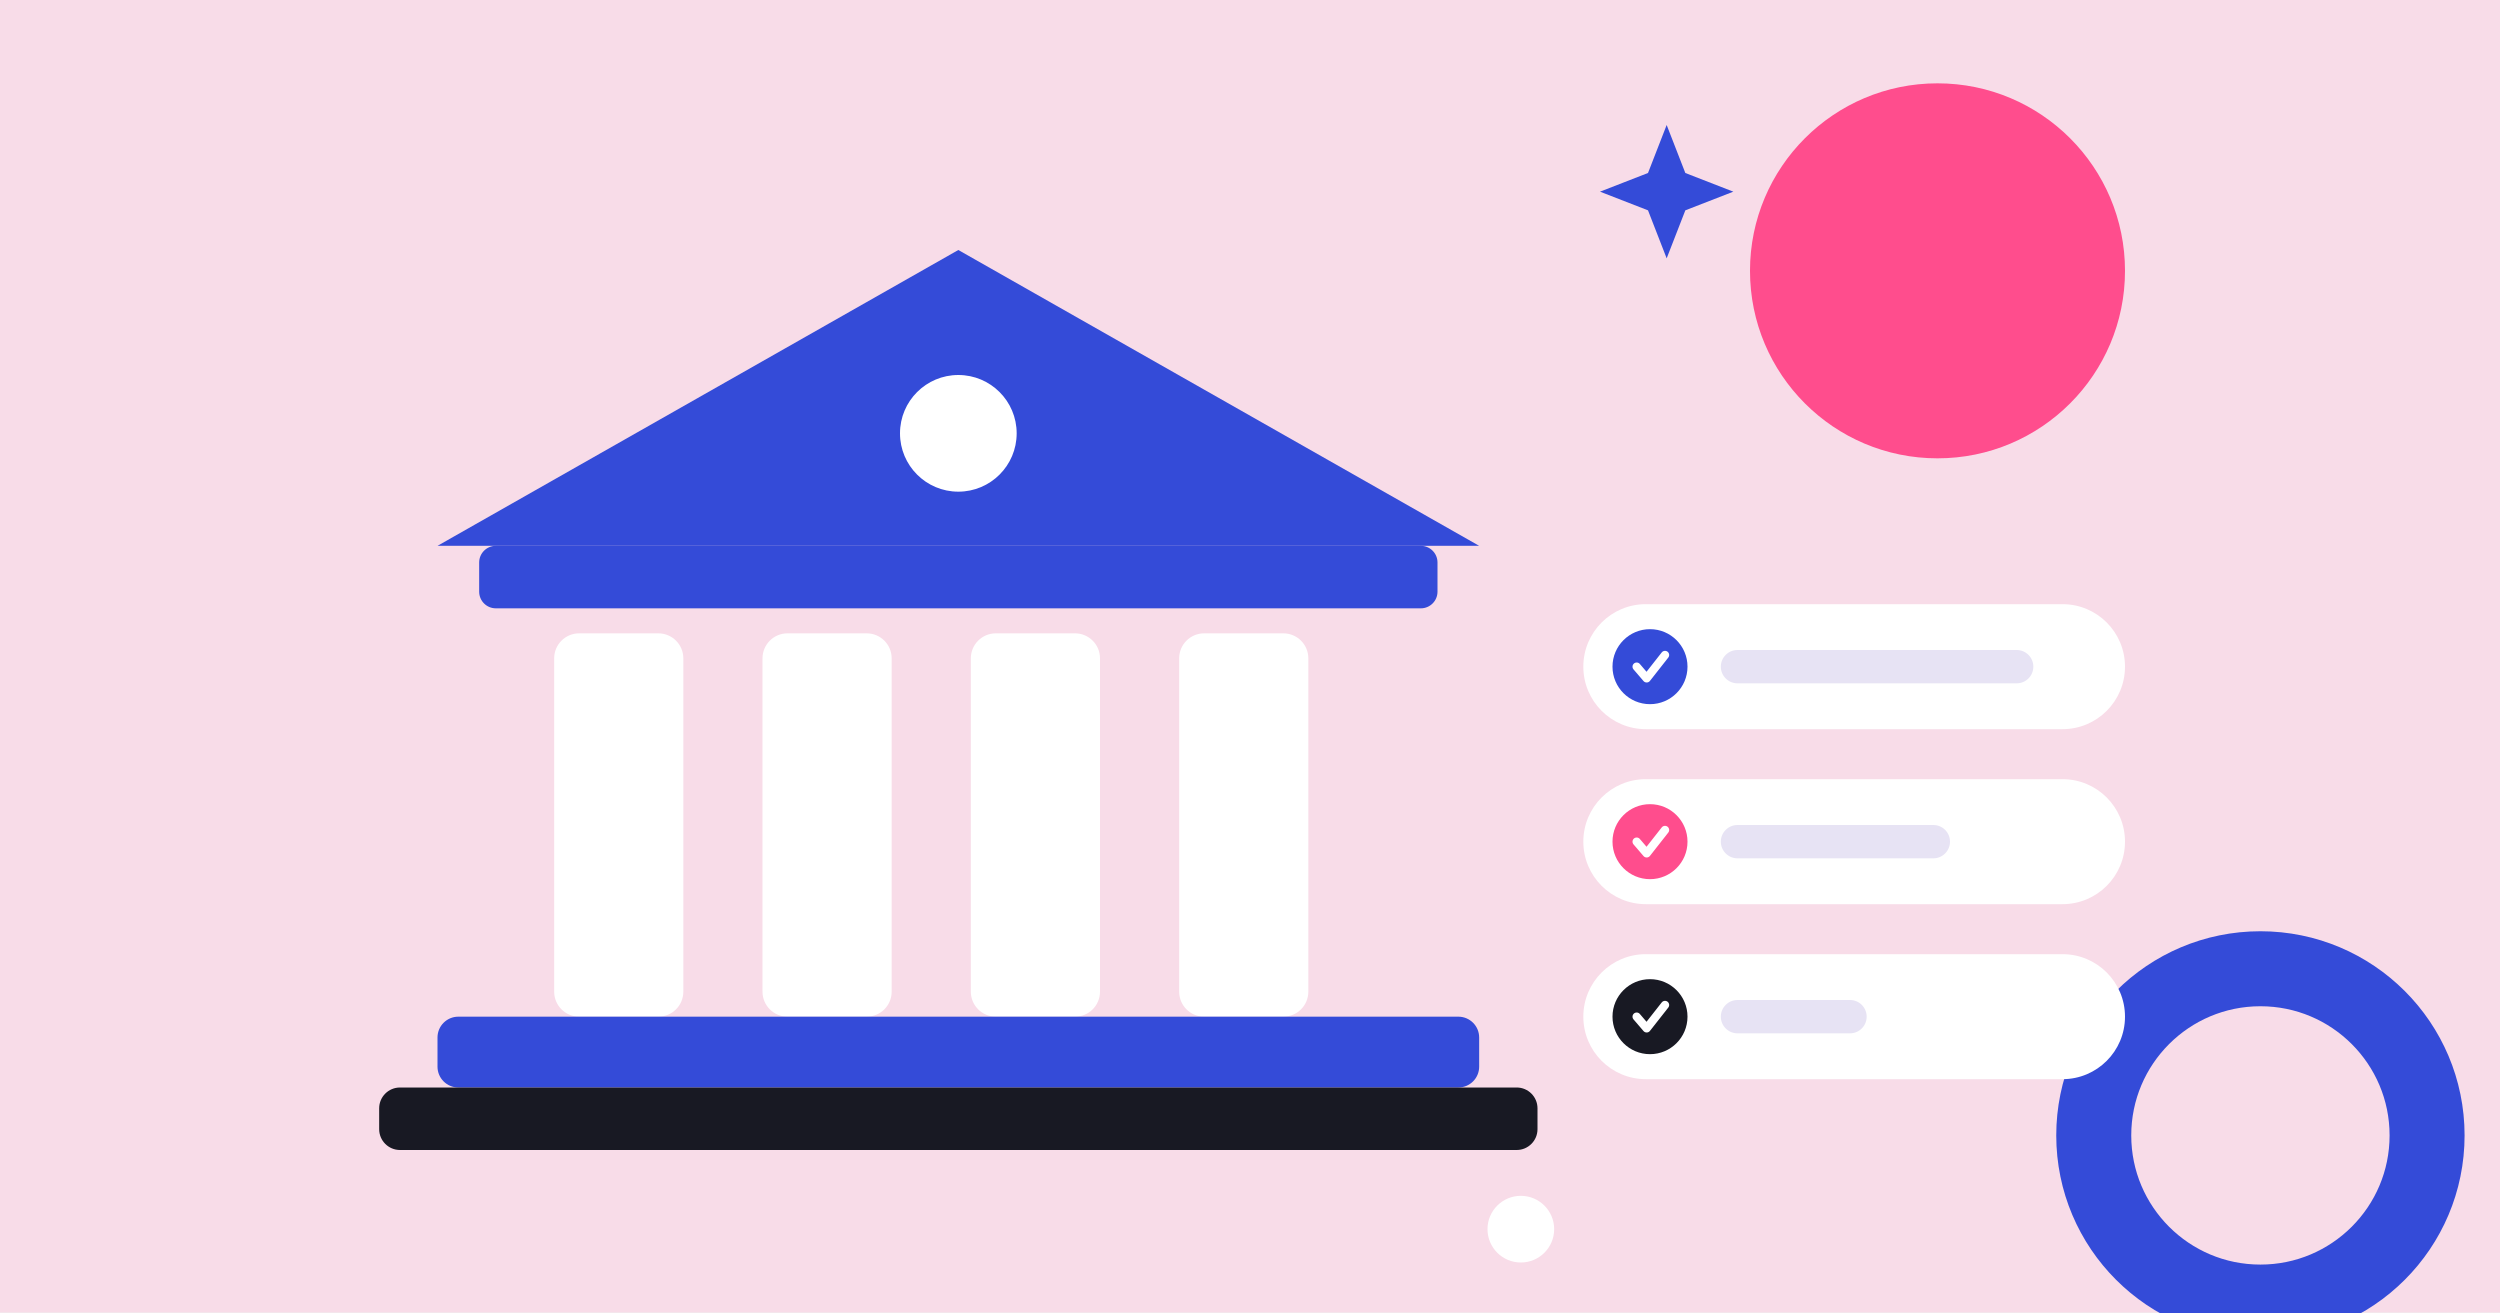
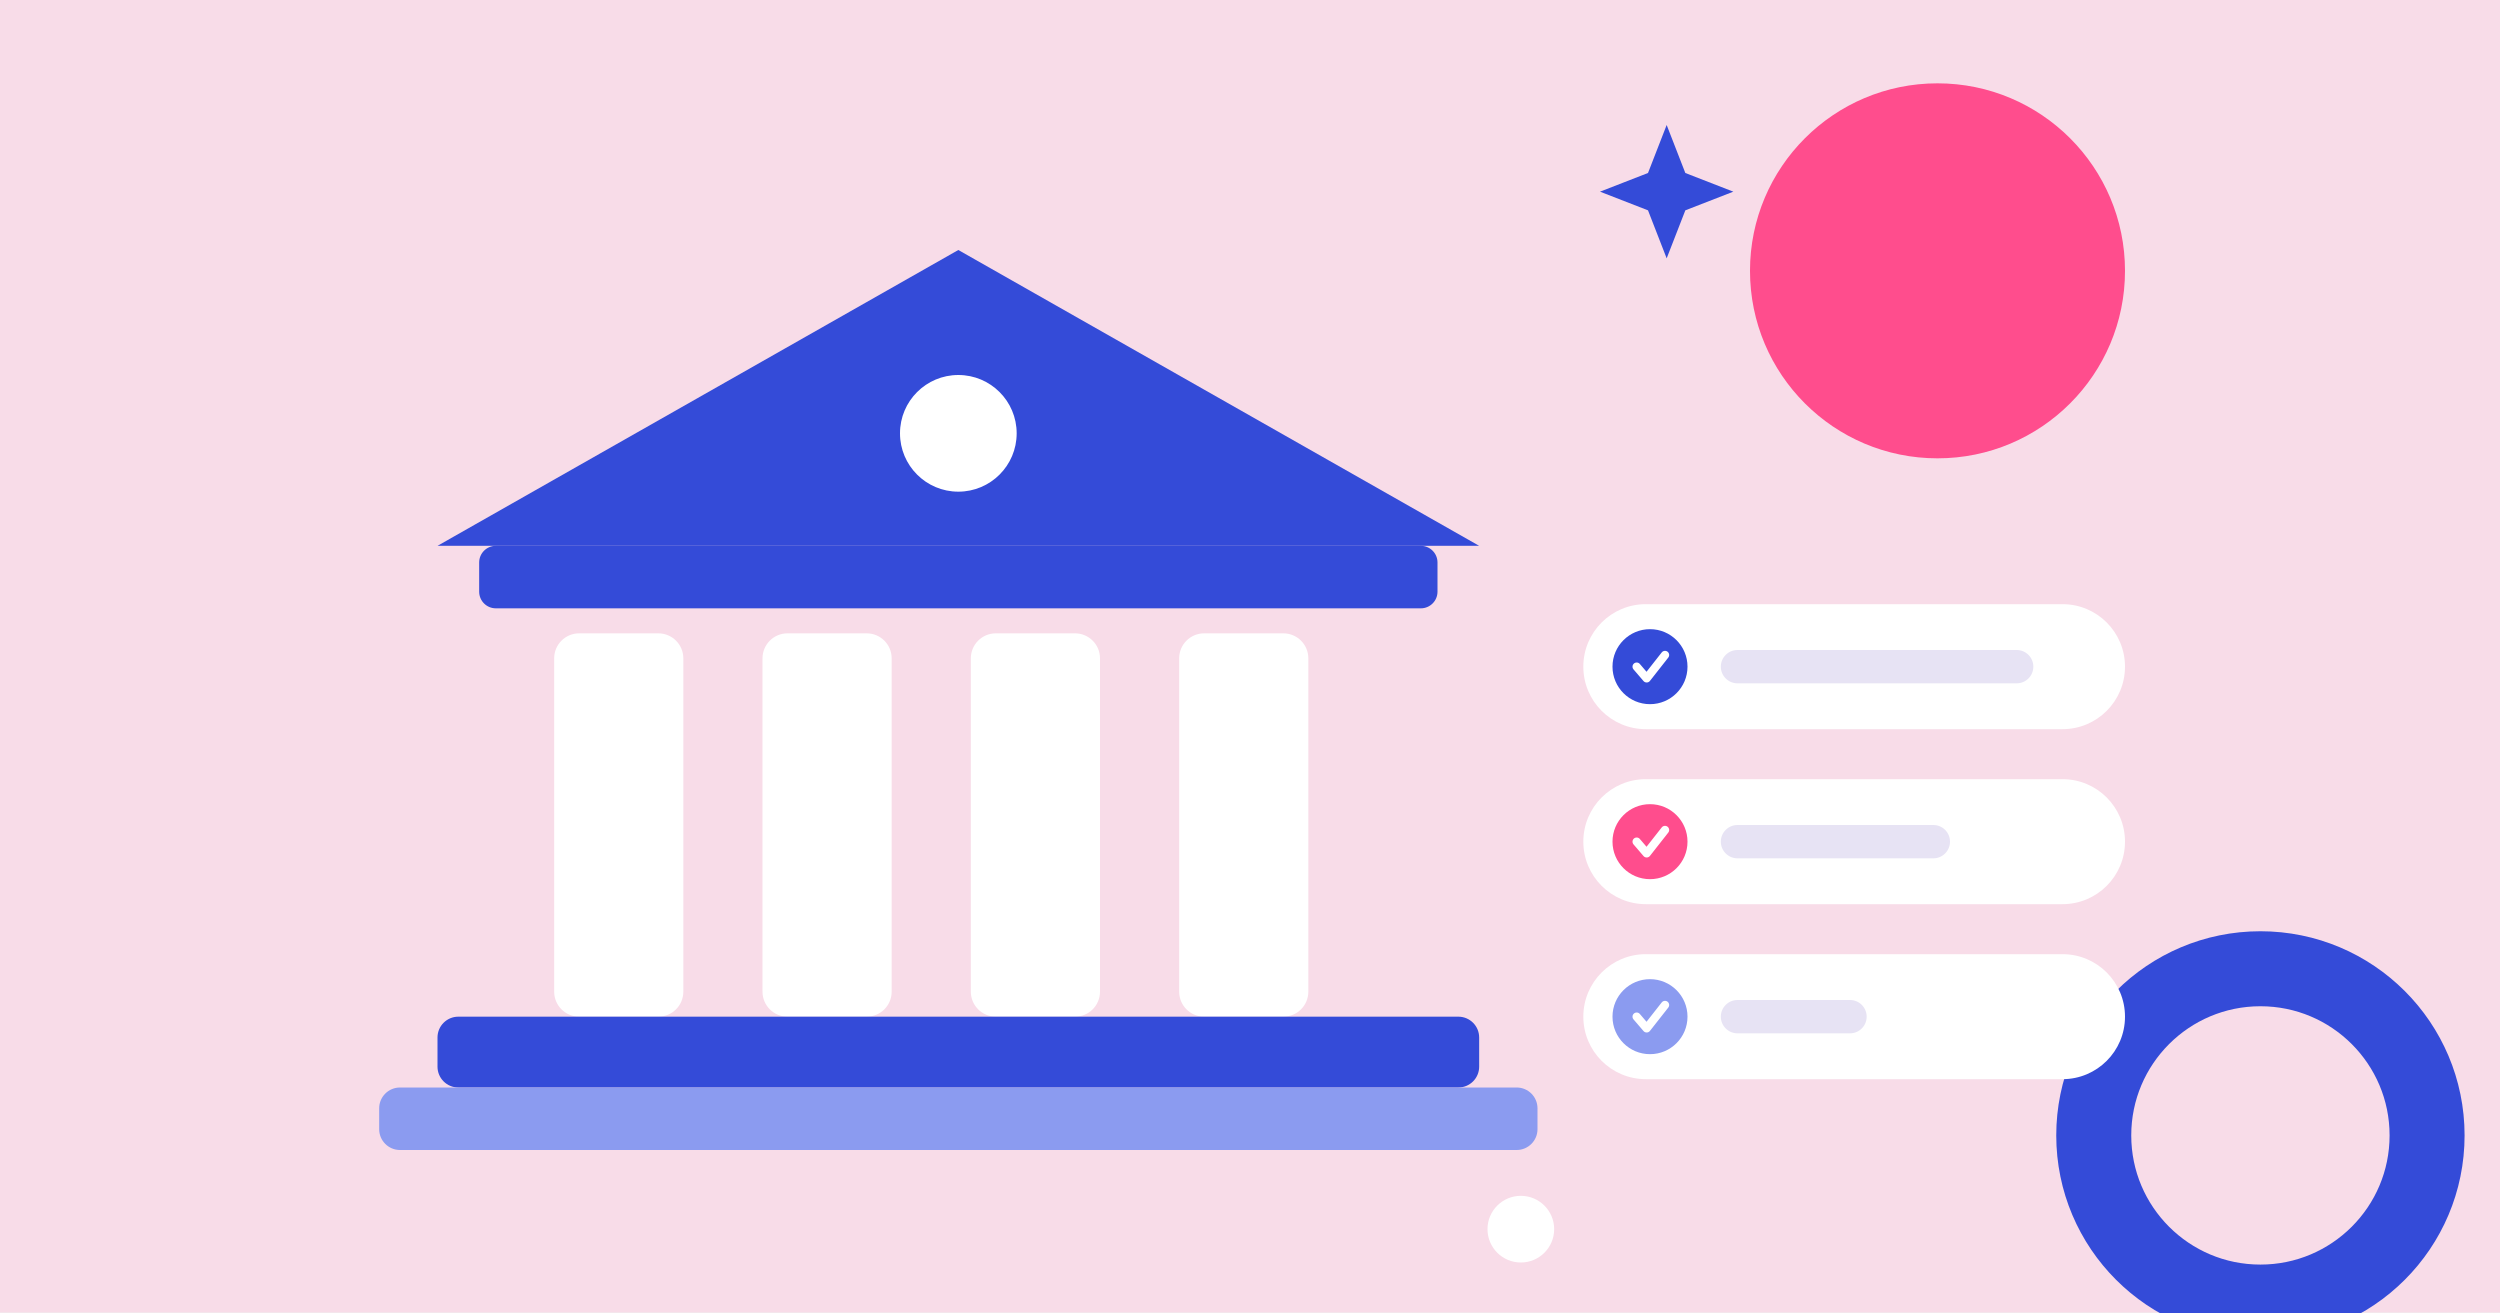
<svg xmlns="http://www.w3.org/2000/svg" viewBox="0 0 1200 630" width="1200" height="630" aria-hidden="true">
  <rect width="1200" height="630" fill="#f8dce8" />
  <circle cx="930" cy="130" r="90" fill="#ff4d8d" />
  <circle cx="1085" cy="545" r="80" fill="none" stroke="#344bd8" stroke-width="36" />
  <circle cx="730" cy="590" r="16" fill="#ffffff" />
  <polygon points="800,60 808.96,83.04 832,92 808.96,100.96 800,124 791.04,100.96 768,92 791.04,83.04" fill="#344bd8" />
  <polygon points="210,262 460,120 710,262" fill="#344bd8" />
  <rect x="230" y="262" width="460" height="30" rx="8" fill="#344bd8" />
  <circle cx="460" cy="208" r="28" fill="#ffffff" />
  <rect x="266" y="304" width="62" height="184" rx="12" fill="#ffffff" />
  <rect x="366" y="304" width="62" height="184" rx="12" fill="#ffffff" />
  <rect x="466" y="304" width="62" height="184" rx="12" fill="#ffffff" />
  <rect x="566" y="304" width="62" height="184" rx="12" fill="#ffffff" />
  <rect x="210" y="488" width="500" height="34" rx="10" fill="#344bd8" />
-   <rect x="182" y="522" width="556" height="30" rx="10" fill="#181923" />
+   <rect x="182" y="522" width="556" height="30" rx="10" fill="#8b9bf0" />
  <rect x="760" y="290" width="260" height="60" rx="30" fill="#ffffff" />
  <circle cx="792" cy="320" r="18" fill="#344bd8" />
  <polyline points="785.6,320 790.4,325.6 799.2,314.4" fill="none" stroke="#ffffff" stroke-width="4" stroke-linecap="round" stroke-linejoin="round" />
  <rect x="826" y="312" width="150" height="16" rx="8" fill="#e7e3f4" />
  <rect x="760" y="374" width="260" height="60" rx="30" fill="#ffffff" />
  <circle cx="792" cy="404" r="18" fill="#ff4d8d" />
  <polyline points="785.6,404 790.4,409.6 799.2,398.4" fill="none" stroke="#ffffff" stroke-width="4" stroke-linecap="round" stroke-linejoin="round" />
  <rect x="826" y="396" width="110" height="16" rx="8" fill="#e7e3f4" />
  <rect x="760" y="458" width="260" height="60" rx="30" fill="#ffffff" />
-   <circle cx="792" cy="488" r="18" fill="#181923" />
+   <circle cx="792" cy="488" r="18" fill="#8b9bf0" />
  <polyline points="785.6,488 790.4,493.6 799.2,482.4" fill="none" stroke="#ffffff" stroke-width="4" stroke-linecap="round" stroke-linejoin="round" />
  <rect x="826" y="480" width="70" height="16" rx="8" fill="#e7e3f4" />
</svg>
